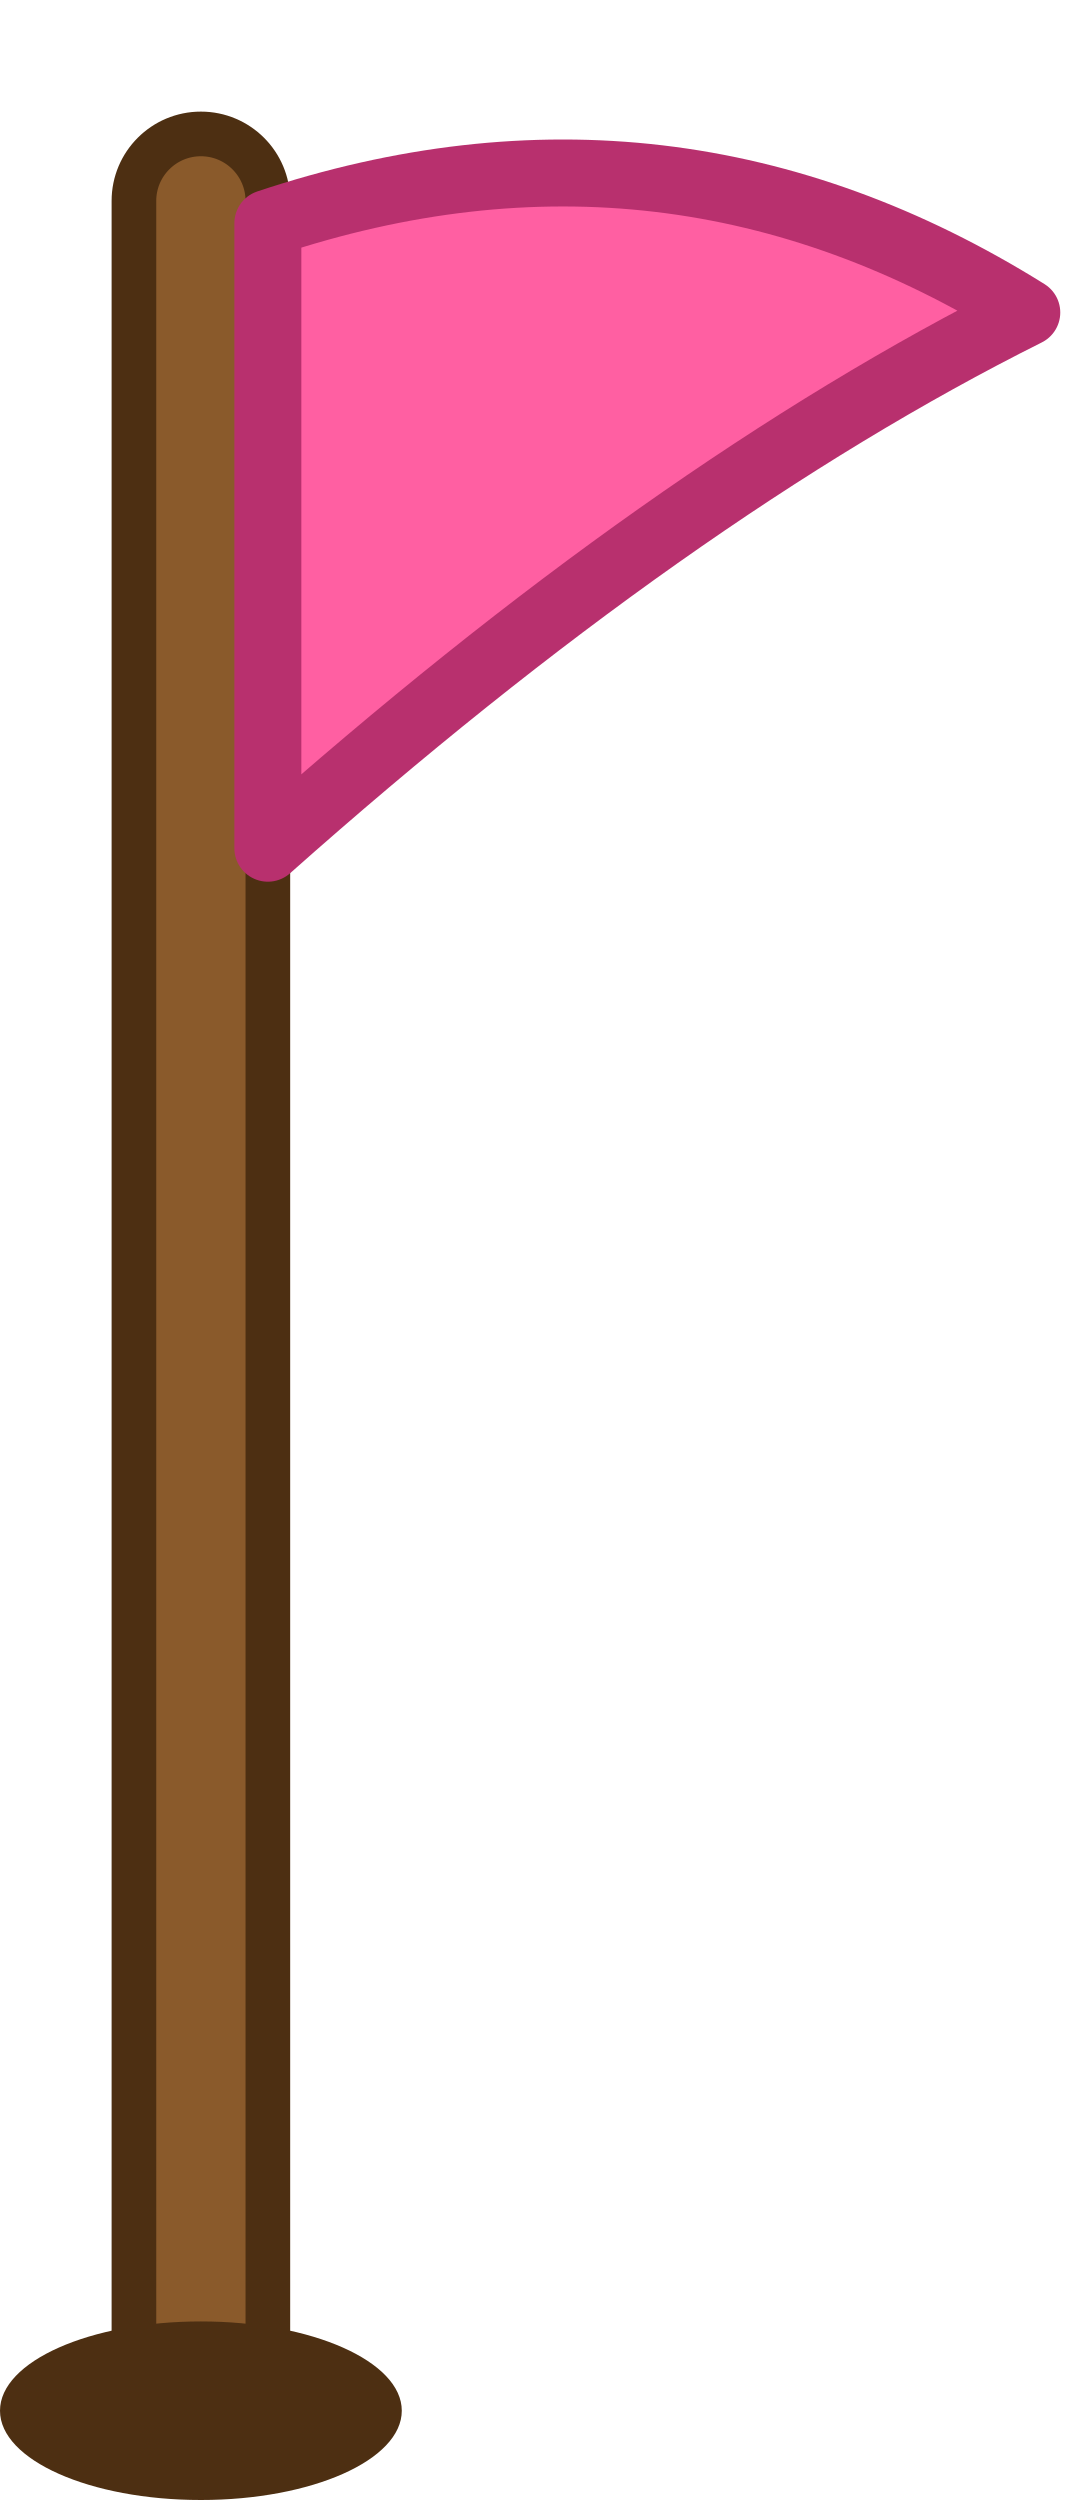
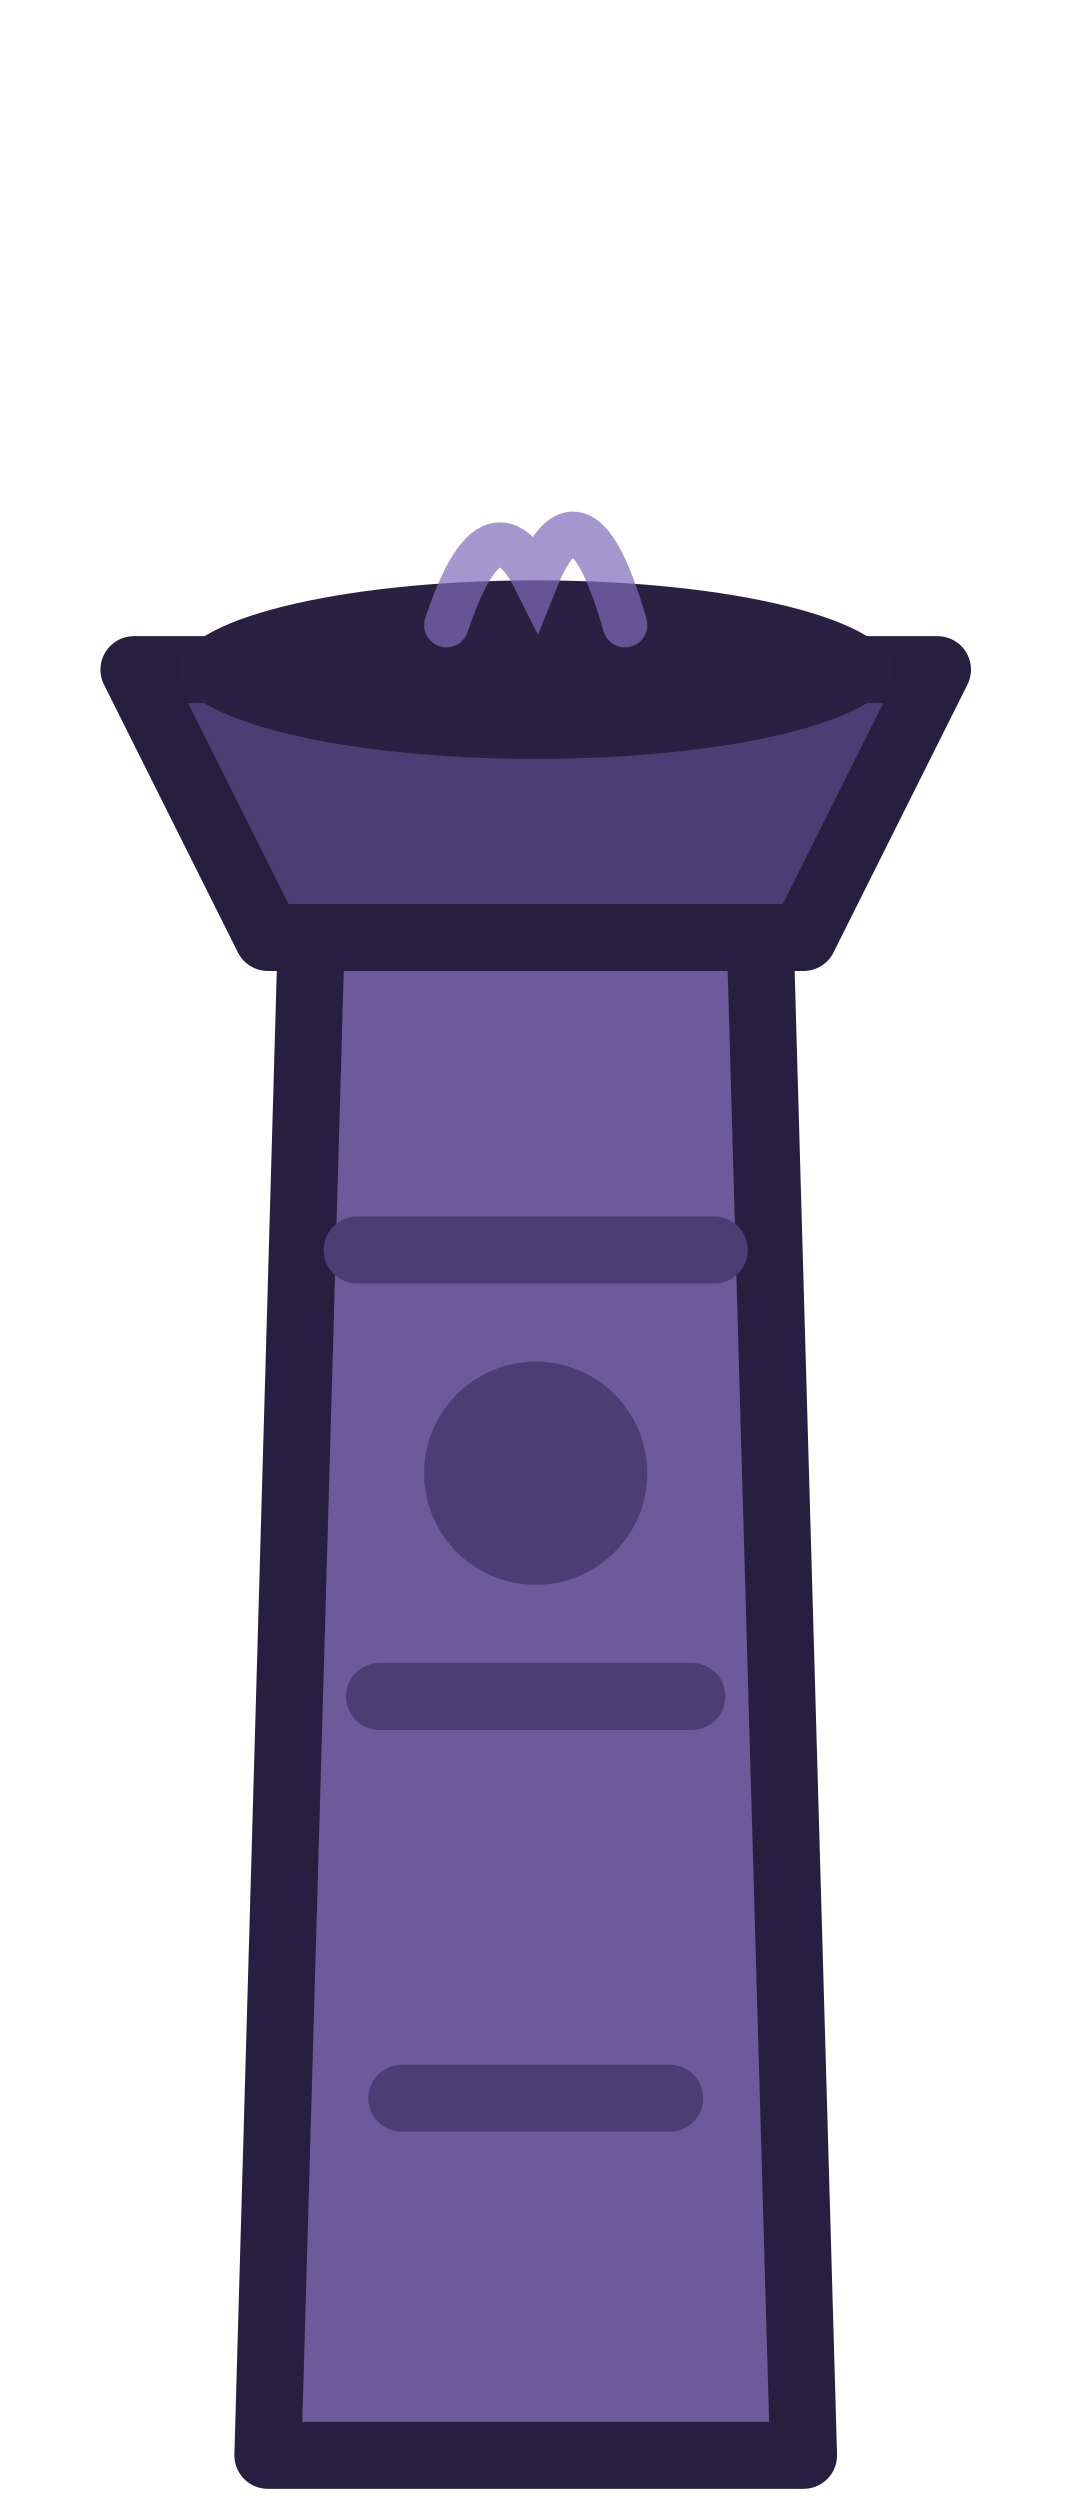
<svg xmlns="http://www.w3.org/2000/svg" width="48" height="112" viewBox="0 0 48 112">
-   <rect x="6" y="6" width="6" height="104" rx="3" fill="#8a5a2b" stroke="#4d2f12" stroke-width="2" />
-   <path d="M12 10 Q30 4 46 14 Q30 22 12 38 Z" fill="#ff5fa2" stroke="#b8306e" stroke-width="3" stroke-linejoin="round" />
-   <ellipse cx="9" cy="108" rx="9" ry="4" fill="#4d2f12" />
+   <path d="M12 110 L14 40 H34 L36 110 Z" fill="#6b5b9a" stroke="#271f40" stroke-width="3" stroke-linejoin="round" />
+   <path d="M16 56 H32 M17 76 H31 M18 94 H30" stroke="#4b3e74" stroke-width="3" stroke-linecap="round" />
+   <circle cx="24" cy="66" r="5" fill="#4b3e74" />
+   <path d="M6 30 H42 L36 42 H12 Z" fill="#4b3e74" stroke="#271f40" stroke-width="3" stroke-linejoin="round" />
+   <ellipse cx="24" cy="30" rx="16" ry="4" fill="#2a2142" />
+   <path d="M20 28 q2 -6 4 -2 q2 -5 4 2" fill="none" stroke="#7d6bb8" stroke-width="2" stroke-linecap="round" opacity="0.7" />
</svg>
